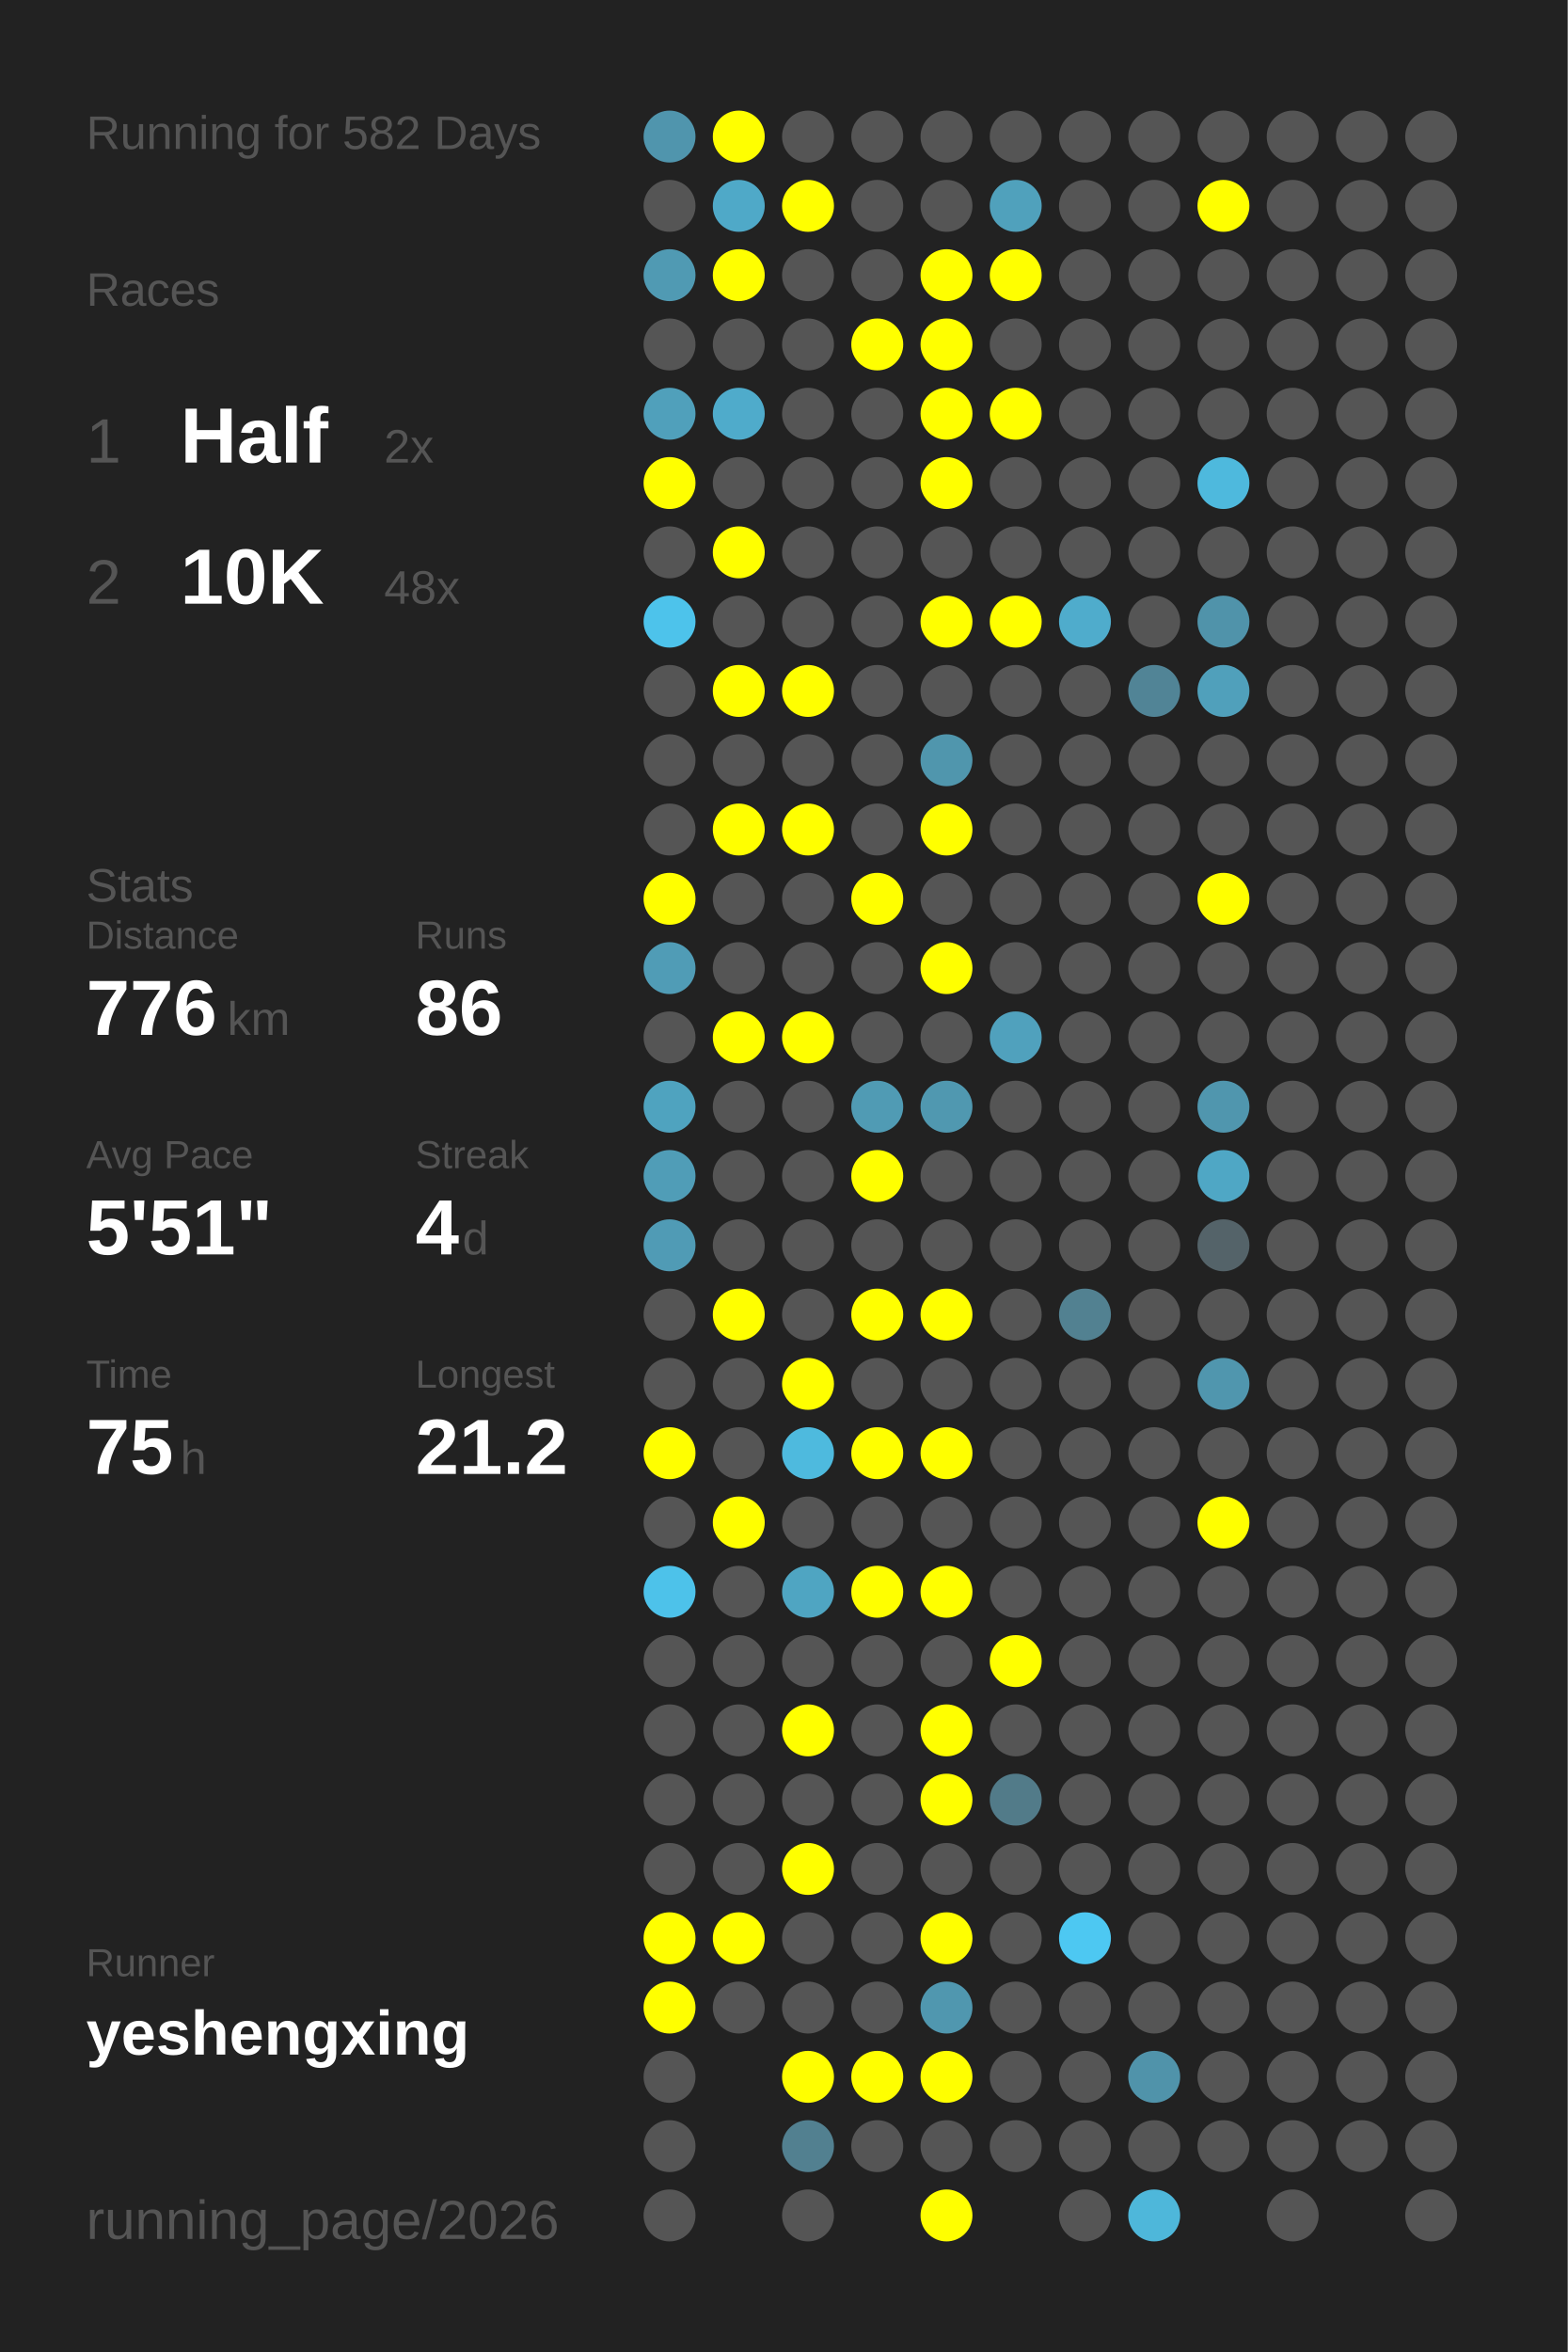
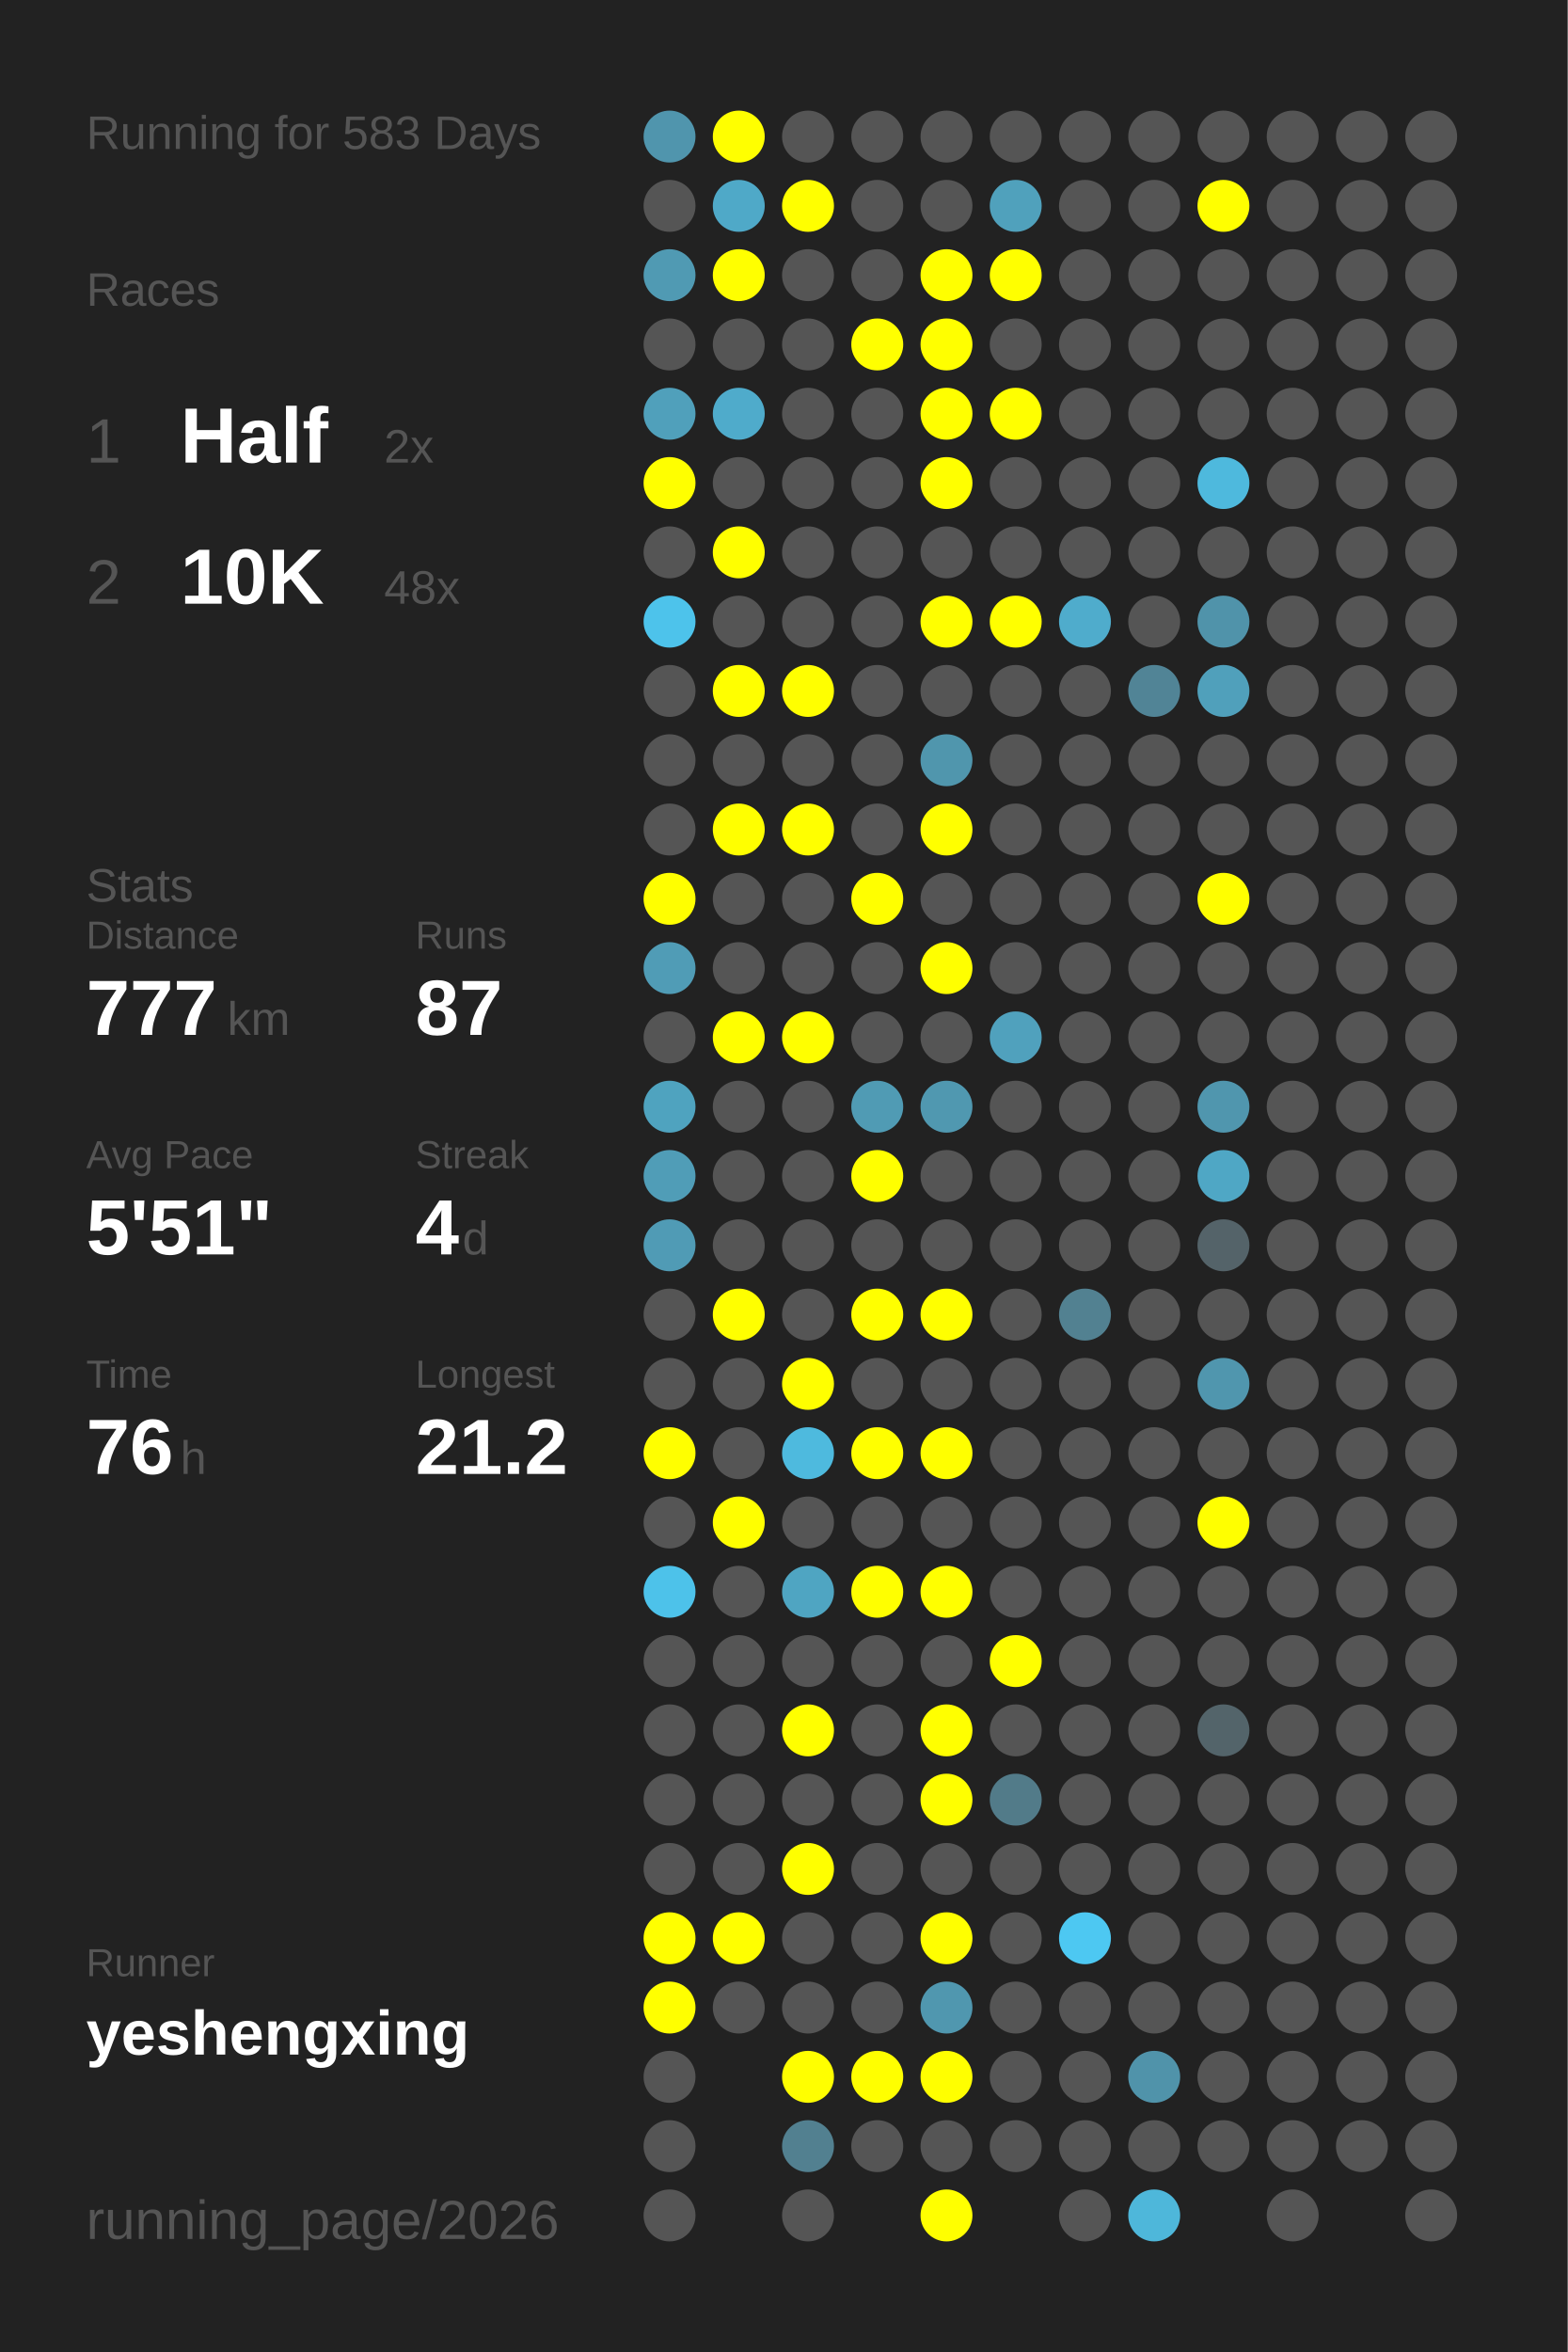
<svg xmlns="http://www.w3.org/2000/svg" baseProfile="full" height="300mm" version="1.1" viewBox="0,0,200,300" width="200mm">
  <defs />
  <rect fill="#222222" height="300" width="200" x="0" y="0" />
-   <text fill="#555555" style="font-size:6px; font-family:Arial;" x="11" y="19">Running for 582 Days</text>
+   <text fill="#555555" style="font-size:6px; font-family:Arial;" x="11" y="19">Running for 583 Days</text>
  <text fill="#555555" style="font-size:6px; font-family:Arial;" x="11" y="39">Races</text>
  <text fill="#555555" style="font-size:8px; font-family:Arial;" x="11" y="59">1</text>
  <text fill="#FFFFFF" style="font-size:10px; font-family:Arial; font-weight:bold;" x="23" y="59">Half</text>
  <text fill="#555555" style="font-size:6px; font-family:Arial;" x="49" y="59">2x</text>
  <text fill="#555555" style="font-size:8px; font-family:Arial;" x="11" y="77">2</text>
  <text fill="#FFFFFF" style="font-size:10px; font-family:Arial; font-weight:bold;" x="23" y="77">10K</text>
  <text fill="#555555" style="font-size:6px; font-family:Arial;" x="49" y="77">48x</text>
  <text fill="#555555" style="font-size:6px; font-family:Arial;" x="11" y="115">Stats</text>
  <text fill="#555555" style="font-size:5px; font-family:Arial;" x="11" y="121">Distance</text>
-   <text fill="#FFFFFF" style="font-size:10px; font-family:Arial; font-weight:bold;" x="11" y="132">776</text>
+   <text fill="#FFFFFF" style="font-size:10px; font-family:Arial; font-weight:bold;" x="11" y="132">777</text>
  <text fill="#555555" style="font-size:6px; font-family:Arial;" x="29" y="132">km</text>
  <text fill="#555555" style="font-size:5px; font-family:Arial;" x="53" y="121">Runs</text>
-   <text fill="#FFFFFF" style="font-size:10px; font-family:Arial; font-weight:bold;" x="53" y="132">86</text>
+   <text fill="#FFFFFF" style="font-size:10px; font-family:Arial; font-weight:bold;" x="53" y="132">87</text>
  <text fill="#555555" style="font-size:5px; font-family:Arial;" x="11" y="149">Avg Pace</text>
  <text fill="#FFFFFF" style="font-size:10px; font-family:Arial; font-weight:bold;" x="11" y="160">5'51"</text>
  <text fill="#555555" style="font-size:5px; font-family:Arial;" x="53" y="149">Streak</text>
  <text fill="#FFFFFF" style="font-size:10px; font-family:Arial; font-weight:bold;" x="53" y="160">4</text>
  <text fill="#555555" style="font-size:6px; font-family:Arial;" x="59" y="160">d</text>
  <text fill="#555555" style="font-size:5px; font-family:Arial;" x="11" y="177">Time</text>
-   <text fill="#FFFFFF" style="font-size:10px; font-family:Arial; font-weight:bold;" x="11" y="188">75</text>
+   <text fill="#FFFFFF" style="font-size:10px; font-family:Arial; font-weight:bold;" x="11" y="188">76</text>
  <text fill="#555555" style="font-size:6px; font-family:Arial;" x="23" y="188">h</text>
  <text fill="#555555" style="font-size:5px; font-family:Arial;" x="53" y="177">Longest</text>
  <text fill="#FFFFFF" style="font-size:10px; font-family:Arial; font-weight:bold;" x="53" y="188">21.2</text>
  <text fill="#555555" style="font-size:5px; font-family:Arial;" x="11" y="252.065">Runner</text>
  <text fill="#FFFFFF" style="font-size:8px; font-family:Arial; font-weight:bold;" x="11" y="262.065">yeshengxing</text>
  <text fill="#555555" style="font-size:7px; font-family:Arial;" x="11" y="285.581">running_page/2026</text>
  <circle cx="85.417" cy="17.419" fill="#5095ad" r="3.312" />
  <circle cx="85.417" cy="26.258" fill="#555555" r="3.312" />
  <circle cx="85.417" cy="35.097" fill="#509ab3" r="3.312" />
  <circle cx="85.417" cy="43.935" fill="#555555" r="3.312" />
  <circle cx="85.417" cy="52.774" fill="#50a0bb" r="3.312" />
  <circle cx="85.417" cy="61.613" fill="#FFFF00" r="3.312" />
  <circle cx="85.417" cy="70.452" fill="#555555" r="3.312" />
  <circle cx="85.417" cy="79.29" fill="#4dc3eb" r="3.312" />
  <circle cx="85.417" cy="88.129" fill="#555555" r="3.312" />
  <circle cx="85.417" cy="96.968" fill="#555555" r="3.312" />
  <circle cx="85.417" cy="105.806" fill="#555555" r="3.312" />
  <circle cx="85.417" cy="114.645" fill="#FFFF00" r="3.312" />
  <circle cx="85.417" cy="123.484" fill="#509cb6" r="3.312" />
  <circle cx="85.417" cy="132.323" fill="#555555" r="3.312" />
  <circle cx="85.417" cy="141.161" fill="#4fa3bf" r="3.312" />
  <circle cx="85.417" cy="150" fill="#509db7" r="3.312" />
  <circle cx="85.417" cy="158.839" fill="#509bb5" r="3.312" />
  <circle cx="85.417" cy="167.677" fill="#555555" r="3.312" />
  <circle cx="85.417" cy="176.516" fill="#555555" r="3.312" />
  <circle cx="85.417" cy="185.355" fill="#FFFF00" r="3.312" />
  <circle cx="85.417" cy="194.194" fill="#555555" r="3.312" />
  <circle cx="85.417" cy="203.032" fill="#4dc2ea" r="3.312" />
  <circle cx="85.417" cy="211.871" fill="#555555" r="3.312" />
  <circle cx="85.417" cy="220.71" fill="#555555" r="3.312" />
  <circle cx="85.417" cy="229.548" fill="#555555" r="3.312" />
  <circle cx="85.417" cy="238.387" fill="#555555" r="3.312" />
  <circle cx="85.417" cy="247.226" fill="#FFFF00" r="3.312" />
  <circle cx="85.417" cy="256.065" fill="#FFFF00" r="3.312" />
  <circle cx="85.417" cy="264.903" fill="#555555" r="3.312" />
  <circle cx="85.417" cy="273.742" fill="#555555" r="3.312" />
  <circle cx="85.417" cy="282.581" fill="#555555" r="3.312" />
  <circle cx="94.25" cy="17.419" fill="#FFFF00" r="3.312" />
  <circle cx="94.25" cy="26.258" fill="#4fa9c8" r="3.312" />
  <circle cx="94.25" cy="35.097" fill="#FFFF00" r="3.312" />
  <circle cx="94.25" cy="43.935" fill="#555555" r="3.312" />
  <circle cx="94.25" cy="52.774" fill="#4fabcb" r="3.312" />
  <circle cx="94.25" cy="61.613" fill="#555555" r="3.312" />
  <circle cx="94.25" cy="70.452" fill="#FFFF00" r="3.312" />
  <circle cx="94.25" cy="79.29" fill="#555555" r="3.312" />
  <circle cx="94.25" cy="88.129" fill="#FFFF00" r="3.312" />
  <circle cx="94.25" cy="96.968" fill="#555555" r="3.312" />
  <circle cx="94.25" cy="105.806" fill="#FFFF00" r="3.312" />
  <circle cx="94.25" cy="114.645" fill="#555555" r="3.312" />
  <circle cx="94.25" cy="123.484" fill="#555555" r="3.312" />
  <circle cx="94.25" cy="132.323" fill="#FFFF00" r="3.312" />
  <circle cx="94.25" cy="141.161" fill="#555555" r="3.312" />
  <circle cx="94.25" cy="150" fill="#555555" r="3.312" />
  <circle cx="94.25" cy="158.839" fill="#555555" r="3.312" />
  <circle cx="94.25" cy="167.677" fill="#FFFF00" r="3.312" />
  <circle cx="94.25" cy="176.516" fill="#555555" r="3.312" />
  <circle cx="94.25" cy="185.355" fill="#555555" r="3.312" />
  <circle cx="94.25" cy="194.194" fill="#FFFF00" r="3.312" />
  <circle cx="94.25" cy="203.032" fill="#555555" r="3.312" />
  <circle cx="94.25" cy="211.871" fill="#555555" r="3.312" />
  <circle cx="94.25" cy="220.71" fill="#555555" r="3.312" />
  <circle cx="94.25" cy="229.548" fill="#555555" r="3.312" />
  <circle cx="94.25" cy="238.387" fill="#555555" r="3.312" />
  <circle cx="94.25" cy="247.226" fill="#FFFF00" r="3.312" />
  <circle cx="94.25" cy="256.065" fill="#555555" r="3.312" />
  <circle cx="103.083" cy="17.419" fill="#555555" r="3.312" />
  <circle cx="103.083" cy="26.258" fill="#FFFF00" r="3.312" />
  <circle cx="103.083" cy="35.097" fill="#555555" r="3.312" />
  <circle cx="103.083" cy="43.935" fill="#555555" r="3.312" />
  <circle cx="103.083" cy="52.774" fill="#555555" r="3.312" />
  <circle cx="103.083" cy="61.613" fill="#555555" r="3.312" />
  <circle cx="103.083" cy="70.452" fill="#555555" r="3.312" />
  <circle cx="103.083" cy="79.29" fill="#555555" r="3.312" />
  <circle cx="103.083" cy="88.129" fill="#FFFF00" r="3.312" />
  <circle cx="103.083" cy="96.968" fill="#555555" r="3.312" />
  <circle cx="103.083" cy="105.806" fill="#FFFF00" r="3.312" />
  <circle cx="103.083" cy="114.645" fill="#555555" r="3.312" />
  <circle cx="103.083" cy="123.484" fill="#555555" r="3.312" />
  <circle cx="103.083" cy="132.323" fill="#FFFF00" r="3.312" />
  <circle cx="103.083" cy="141.161" fill="#555555" r="3.312" />
  <circle cx="103.083" cy="150" fill="#555555" r="3.312" />
  <circle cx="103.083" cy="158.839" fill="#555555" r="3.312" />
  <circle cx="103.083" cy="167.677" fill="#555555" r="3.312" />
  <circle cx="103.083" cy="176.516" fill="#FFFF00" r="3.312" />
  <circle cx="103.083" cy="185.355" fill="#4ebade" r="3.312" />
  <circle cx="103.083" cy="194.194" fill="#555555" r="3.312" />
  <circle cx="103.083" cy="203.032" fill="#4fa5c2" r="3.312" />
  <circle cx="103.083" cy="211.871" fill="#555555" r="3.312" />
  <circle cx="103.083" cy="220.71" fill="#FFFF00" r="3.312" />
  <circle cx="103.083" cy="229.548" fill="#555555" r="3.312" />
  <circle cx="103.083" cy="238.387" fill="#FFFF00" r="3.312" />
  <circle cx="103.083" cy="247.226" fill="#555555" r="3.312" />
  <circle cx="103.083" cy="256.065" fill="#555555" r="3.312" />
  <circle cx="103.083" cy="264.903" fill="#FFFF00" r="3.312" />
  <circle cx="103.083" cy="273.742" fill="#528090" r="3.312" />
  <circle cx="103.083" cy="282.581" fill="#555555" r="3.312" />
  <circle cx="111.917" cy="17.419" fill="#555555" r="3.312" />
  <circle cx="111.917" cy="26.258" fill="#555555" r="3.312" />
  <circle cx="111.917" cy="35.097" fill="#555555" r="3.312" />
  <circle cx="111.917" cy="43.935" fill="#FFFF00" r="3.312" />
  <circle cx="111.917" cy="52.774" fill="#555555" r="3.312" />
  <circle cx="111.917" cy="61.613" fill="#555555" r="3.312" />
  <circle cx="111.917" cy="70.452" fill="#555555" r="3.312" />
  <circle cx="111.917" cy="79.29" fill="#555555" r="3.312" />
  <circle cx="111.917" cy="88.129" fill="#555555" r="3.312" />
  <circle cx="111.917" cy="96.968" fill="#555555" r="3.312" />
  <circle cx="111.917" cy="105.806" fill="#555555" r="3.312" />
  <circle cx="111.917" cy="114.645" fill="#FFFF00" r="3.312" />
  <circle cx="111.917" cy="123.484" fill="#555555" r="3.312" />
  <circle cx="111.917" cy="132.323" fill="#555555" r="3.312" />
  <circle cx="111.917" cy="141.161" fill="#509bb4" r="3.312" />
  <circle cx="111.917" cy="150" fill="#FFFF00" r="3.312" />
  <circle cx="111.917" cy="158.839" fill="#555555" r="3.312" />
  <circle cx="111.917" cy="167.677" fill="#FFFF00" r="3.312" />
  <circle cx="111.917" cy="176.516" fill="#555555" r="3.312" />
  <circle cx="111.917" cy="185.355" fill="#FFFF00" r="3.312" />
  <circle cx="111.917" cy="194.194" fill="#555555" r="3.312" />
  <circle cx="111.917" cy="203.032" fill="#FFFF00" r="3.312" />
  <circle cx="111.917" cy="211.871" fill="#555555" r="3.312" />
  <circle cx="111.917" cy="220.71" fill="#555555" r="3.312" />
  <circle cx="111.917" cy="229.548" fill="#555555" r="3.312" />
  <circle cx="111.917" cy="238.387" fill="#555555" r="3.312" />
  <circle cx="111.917" cy="247.226" fill="#555555" r="3.312" />
  <circle cx="111.917" cy="256.065" fill="#555555" r="3.312" />
  <circle cx="111.917" cy="264.903" fill="#FFFF00" r="3.312" />
  <circle cx="111.917" cy="273.742" fill="#555555" r="3.312" />
  <circle cx="120.75" cy="17.419" fill="#555555" r="3.312" />
  <circle cx="120.75" cy="26.258" fill="#555555" r="3.312" />
  <circle cx="120.75" cy="35.097" fill="#FFFF00" r="3.312" />
  <circle cx="120.75" cy="43.935" fill="#FFFF00" r="3.312" />
  <circle cx="120.75" cy="52.774" fill="#FFFF00" r="3.312" />
  <circle cx="120.75" cy="61.613" fill="#FFFF00" r="3.312" />
  <circle cx="120.75" cy="70.452" fill="#555555" r="3.312" />
  <circle cx="120.75" cy="79.29" fill="#FFFF00" r="3.312" />
  <circle cx="120.75" cy="88.129" fill="#555555" r="3.312" />
  <circle cx="120.75" cy="96.968" fill="#5096ad" r="3.312" />
  <circle cx="120.75" cy="105.806" fill="#FFFF00" r="3.312" />
  <circle cx="120.75" cy="114.645" fill="#555555" r="3.312" />
  <circle cx="120.75" cy="123.484" fill="#FFFF00" r="3.312" />
  <circle cx="120.75" cy="132.323" fill="#555555" r="3.312" />
  <circle cx="120.75" cy="141.161" fill="#5098b0" r="3.312" />
  <circle cx="120.75" cy="150" fill="#555555" r="3.312" />
  <circle cx="120.75" cy="158.839" fill="#555555" r="3.312" />
  <circle cx="120.75" cy="167.677" fill="#FFFF00" r="3.312" />
  <circle cx="120.75" cy="176.516" fill="#555555" r="3.312" />
  <circle cx="120.75" cy="185.355" fill="#FFFF00" r="3.312" />
  <circle cx="120.75" cy="194.194" fill="#555555" r="3.312" />
  <circle cx="120.75" cy="203.032" fill="#FFFF00" r="3.312" />
  <circle cx="120.75" cy="211.871" fill="#555555" r="3.312" />
  <circle cx="120.75" cy="220.71" fill="#FFFF00" r="3.312" />
  <circle cx="120.75" cy="229.548" fill="#FFFF00" r="3.312" />
  <circle cx="120.75" cy="238.387" fill="#555555" r="3.312" />
  <circle cx="120.75" cy="247.226" fill="#FFFF00" r="3.312" />
  <circle cx="120.75" cy="256.065" fill="#5097af" r="3.312" />
  <circle cx="120.75" cy="264.903" fill="#FFFF00" r="3.312" />
  <circle cx="120.75" cy="273.742" fill="#555555" r="3.312" />
  <circle cx="120.75" cy="282.581" fill="#FFFF00" r="3.312" />
  <circle cx="129.583" cy="17.419" fill="#555555" r="3.312" />
  <circle cx="129.583" cy="26.258" fill="#50a1bc" r="3.312" />
  <circle cx="129.583" cy="35.097" fill="#FFFF00" r="3.312" />
  <circle cx="129.583" cy="43.935" fill="#555555" r="3.312" />
  <circle cx="129.583" cy="52.774" fill="#FFFF00" r="3.312" />
  <circle cx="129.583" cy="61.613" fill="#555555" r="3.312" />
  <circle cx="129.583" cy="70.452" fill="#555555" r="3.312" />
  <circle cx="129.583" cy="79.29" fill="#FFFF00" r="3.312" />
  <circle cx="129.583" cy="88.129" fill="#555555" r="3.312" />
  <circle cx="129.583" cy="96.968" fill="#555555" r="3.312" />
  <circle cx="129.583" cy="105.806" fill="#555555" r="3.312" />
  <circle cx="129.583" cy="114.645" fill="#555555" r="3.312" />
  <circle cx="129.583" cy="123.484" fill="#555555" r="3.312" />
  <circle cx="129.583" cy="132.323" fill="#50a1bd" r="3.312" />
  <circle cx="129.583" cy="141.161" fill="#555555" r="3.312" />
  <circle cx="129.583" cy="150" fill="#555555" r="3.312" />
  <circle cx="129.583" cy="158.839" fill="#555555" r="3.312" />
  <circle cx="129.583" cy="167.677" fill="#555555" r="3.312" />
  <circle cx="129.583" cy="176.516" fill="#555555" r="3.312" />
  <circle cx="129.583" cy="185.355" fill="#555555" r="3.312" />
  <circle cx="129.583" cy="194.194" fill="#555555" r="3.312" />
  <circle cx="129.583" cy="203.032" fill="#555555" r="3.312" />
  <circle cx="129.583" cy="211.871" fill="#FFFF00" r="3.312" />
  <circle cx="129.583" cy="220.71" fill="#555555" r="3.312" />
  <circle cx="129.583" cy="229.548" fill="#527b89" r="3.312" />
  <circle cx="129.583" cy="238.387" fill="#555555" r="3.312" />
  <circle cx="129.583" cy="247.226" fill="#555555" r="3.312" />
  <circle cx="129.583" cy="256.065" fill="#555555" r="3.312" />
  <circle cx="129.583" cy="264.903" fill="#555555" r="3.312" />
  <circle cx="129.583" cy="273.742" fill="#555555" r="3.312" />
  <circle cx="138.417" cy="17.419" fill="#555555" r="3.312" />
  <circle cx="138.417" cy="26.258" fill="#555555" r="3.312" />
  <circle cx="138.417" cy="35.097" fill="#555555" r="3.312" />
  <circle cx="138.417" cy="43.935" fill="#555555" r="3.312" />
  <circle cx="138.417" cy="52.774" fill="#555555" r="3.312" />
  <circle cx="138.417" cy="61.613" fill="#555555" r="3.312" />
  <circle cx="138.417" cy="70.452" fill="#555555" r="3.312" />
  <circle cx="138.417" cy="79.29" fill="#4faccc" r="3.312" />
  <circle cx="138.417" cy="88.129" fill="#555555" r="3.312" />
  <circle cx="138.417" cy="96.968" fill="#555555" r="3.312" />
  <circle cx="138.417" cy="105.806" fill="#555555" r="3.312" />
  <circle cx="138.417" cy="114.645" fill="#555555" r="3.312" />
  <circle cx="138.417" cy="123.484" fill="#555555" r="3.312" />
  <circle cx="138.417" cy="132.323" fill="#555555" r="3.312" />
  <circle cx="138.417" cy="141.161" fill="#555555" r="3.312" />
  <circle cx="138.417" cy="150" fill="#555555" r="3.312" />
  <circle cx="138.417" cy="158.839" fill="#555555" r="3.312" />
  <circle cx="138.417" cy="167.677" fill="#528191" r="3.312" />
  <circle cx="138.417" cy="176.516" fill="#555555" r="3.312" />
  <circle cx="138.417" cy="185.355" fill="#555555" r="3.312" />
  <circle cx="138.417" cy="194.194" fill="#555555" r="3.312" />
  <circle cx="138.417" cy="203.032" fill="#555555" r="3.312" />
  <circle cx="138.417" cy="211.871" fill="#555555" r="3.312" />
  <circle cx="138.417" cy="220.71" fill="#555555" r="3.312" />
  <circle cx="138.417" cy="229.548" fill="#555555" r="3.312" />
  <circle cx="138.417" cy="238.387" fill="#555555" r="3.312" />
  <circle cx="138.417" cy="247.226" fill="#4dc8f2" r="3.312" />
  <circle cx="138.417" cy="256.065" fill="#555555" r="3.312" />
  <circle cx="138.417" cy="264.903" fill="#555555" r="3.312" />
  <circle cx="138.417" cy="273.742" fill="#555555" r="3.312" />
  <circle cx="138.417" cy="282.581" fill="#555555" r="3.312" />
  <circle cx="147.25" cy="17.419" fill="#555555" r="3.312" />
  <circle cx="147.25" cy="26.258" fill="#555555" r="3.312" />
  <circle cx="147.25" cy="35.097" fill="#555555" r="3.312" />
  <circle cx="147.25" cy="43.935" fill="#555555" r="3.312" />
  <circle cx="147.25" cy="52.774" fill="#555555" r="3.312" />
  <circle cx="147.25" cy="61.613" fill="#555555" r="3.312" />
  <circle cx="147.25" cy="70.452" fill="#555555" r="3.312" />
  <circle cx="147.25" cy="79.29" fill="#555555" r="3.312" />
  <circle cx="147.25" cy="88.129" fill="#518496" r="3.312" />
  <circle cx="147.25" cy="96.968" fill="#555555" r="3.312" />
  <circle cx="147.25" cy="105.806" fill="#555555" r="3.312" />
  <circle cx="147.25" cy="114.645" fill="#555555" r="3.312" />
  <circle cx="147.25" cy="123.484" fill="#555555" r="3.312" />
  <circle cx="147.25" cy="132.323" fill="#555555" r="3.312" />
  <circle cx="147.25" cy="141.161" fill="#555555" r="3.312" />
  <circle cx="147.25" cy="150" fill="#555555" r="3.312" />
  <circle cx="147.25" cy="158.839" fill="#555555" r="3.312" />
  <circle cx="147.25" cy="167.677" fill="#555555" r="3.312" />
  <circle cx="147.25" cy="176.516" fill="#555555" r="3.312" />
  <circle cx="147.25" cy="185.355" fill="#555555" r="3.312" />
  <circle cx="147.25" cy="194.194" fill="#555555" r="3.312" />
  <circle cx="147.25" cy="203.032" fill="#555555" r="3.312" />
  <circle cx="147.25" cy="211.871" fill="#555555" r="3.312" />
  <circle cx="147.25" cy="220.71" fill="#555555" r="3.312" />
  <circle cx="147.25" cy="229.548" fill="#555555" r="3.312" />
  <circle cx="147.25" cy="238.387" fill="#555555" r="3.312" />
  <circle cx="147.25" cy="247.226" fill="#555555" r="3.312" />
  <circle cx="147.25" cy="256.065" fill="#555555" r="3.312" />
  <circle cx="147.25" cy="264.903" fill="#5093aa" r="3.312" />
  <circle cx="147.25" cy="273.742" fill="#555555" r="3.312" />
  <circle cx="147.25" cy="282.581" fill="#4eb7da" r="3.312" />
  <circle cx="156.083" cy="17.419" fill="#555555" r="3.312" />
  <circle cx="156.083" cy="26.258" fill="#FFFF00" r="3.312" />
  <circle cx="156.083" cy="35.097" fill="#555555" r="3.312" />
  <circle cx="156.083" cy="43.935" fill="#555555" r="3.312" />
  <circle cx="156.083" cy="52.774" fill="#555555" r="3.312" />
  <circle cx="156.083" cy="61.613" fill="#4eb9dd" r="3.312" />
  <circle cx="156.083" cy="70.452" fill="#555555" r="3.312" />
  <circle cx="156.083" cy="79.29" fill="#5093aa" r="3.312" />
  <circle cx="156.083" cy="88.129" fill="#50a0bb" r="3.312" />
  <circle cx="156.083" cy="96.968" fill="#555555" r="3.312" />
  <circle cx="156.083" cy="105.806" fill="#555555" r="3.312" />
  <circle cx="156.083" cy="114.645" fill="#FFFF00" r="3.312" />
  <circle cx="156.083" cy="123.484" fill="#555555" r="3.312" />
  <circle cx="156.083" cy="132.323" fill="#555555" r="3.312" />
  <circle cx="156.083" cy="141.161" fill="#5096ae" r="3.312" />
  <circle cx="156.083" cy="150" fill="#4fa7c5" r="3.312" />
  <circle cx="156.083" cy="158.839" fill="#546369" r="3.312" />
  <circle cx="156.083" cy="167.677" fill="#555555" r="3.312" />
  <circle cx="156.083" cy="176.516" fill="#5096ae" r="3.312" />
  <circle cx="156.083" cy="185.355" fill="#555555" r="3.312" />
  <circle cx="156.083" cy="194.194" fill="#FFFF00" r="3.312" />
  <circle cx="156.083" cy="203.032" fill="#555555" r="3.312" />
  <circle cx="156.083" cy="211.871" fill="#555555" r="3.312" />
-   <circle cx="156.083" cy="220.71" fill="#555555" r="3.312" />
+   <circle cx="156.083" cy="220.71" fill="#53646a" r="3.312" />
  <circle cx="156.083" cy="229.548" fill="#555555" r="3.312" />
  <circle cx="156.083" cy="238.387" fill="#555555" r="3.312" />
  <circle cx="156.083" cy="247.226" fill="#555555" r="3.312" />
  <circle cx="156.083" cy="256.065" fill="#555555" r="3.312" />
  <circle cx="156.083" cy="264.903" fill="#555555" r="3.312" />
  <circle cx="156.083" cy="273.742" fill="#555555" r="3.312" />
  <circle cx="164.917" cy="17.419" fill="#555555" r="3.312" />
  <circle cx="164.917" cy="26.258" fill="#555555" r="3.312" />
  <circle cx="164.917" cy="35.097" fill="#555555" r="3.312" />
  <circle cx="164.917" cy="43.935" fill="#555555" r="3.312" />
  <circle cx="164.917" cy="52.774" fill="#555555" r="3.312" />
  <circle cx="164.917" cy="61.613" fill="#555555" r="3.312" />
  <circle cx="164.917" cy="70.452" fill="#555555" r="3.312" />
  <circle cx="164.917" cy="79.29" fill="#555555" r="3.312" />
  <circle cx="164.917" cy="88.129" fill="#555555" r="3.312" />
  <circle cx="164.917" cy="96.968" fill="#555555" r="3.312" />
  <circle cx="164.917" cy="105.806" fill="#555555" r="3.312" />
  <circle cx="164.917" cy="114.645" fill="#555555" r="3.312" />
  <circle cx="164.917" cy="123.484" fill="#555555" r="3.312" />
  <circle cx="164.917" cy="132.323" fill="#555555" r="3.312" />
  <circle cx="164.917" cy="141.161" fill="#555555" r="3.312" />
  <circle cx="164.917" cy="150" fill="#555555" r="3.312" />
  <circle cx="164.917" cy="158.839" fill="#555555" r="3.312" />
  <circle cx="164.917" cy="167.677" fill="#555555" r="3.312" />
  <circle cx="164.917" cy="176.516" fill="#555555" r="3.312" />
  <circle cx="164.917" cy="185.355" fill="#555555" r="3.312" />
  <circle cx="164.917" cy="194.194" fill="#555555" r="3.312" />
  <circle cx="164.917" cy="203.032" fill="#555555" r="3.312" />
  <circle cx="164.917" cy="211.871" fill="#555555" r="3.312" />
  <circle cx="164.917" cy="220.71" fill="#555555" r="3.312" />
  <circle cx="164.917" cy="229.548" fill="#555555" r="3.312" />
  <circle cx="164.917" cy="238.387" fill="#555555" r="3.312" />
  <circle cx="164.917" cy="247.226" fill="#555555" r="3.312" />
  <circle cx="164.917" cy="256.065" fill="#555555" r="3.312" />
  <circle cx="164.917" cy="264.903" fill="#555555" r="3.312" />
  <circle cx="164.917" cy="273.742" fill="#555555" r="3.312" />
  <circle cx="164.917" cy="282.581" fill="#555555" r="3.312" />
  <circle cx="173.75" cy="17.419" fill="#555555" r="3.312" />
  <circle cx="173.75" cy="26.258" fill="#555555" r="3.312" />
  <circle cx="173.75" cy="35.097" fill="#555555" r="3.312" />
  <circle cx="173.75" cy="43.935" fill="#555555" r="3.312" />
  <circle cx="173.75" cy="52.774" fill="#555555" r="3.312" />
  <circle cx="173.75" cy="61.613" fill="#555555" r="3.312" />
  <circle cx="173.75" cy="70.452" fill="#555555" r="3.312" />
  <circle cx="173.75" cy="79.29" fill="#555555" r="3.312" />
  <circle cx="173.75" cy="88.129" fill="#555555" r="3.312" />
  <circle cx="173.75" cy="96.968" fill="#555555" r="3.312" />
  <circle cx="173.75" cy="105.806" fill="#555555" r="3.312" />
  <circle cx="173.75" cy="114.645" fill="#555555" r="3.312" />
  <circle cx="173.75" cy="123.484" fill="#555555" r="3.312" />
  <circle cx="173.75" cy="132.323" fill="#555555" r="3.312" />
  <circle cx="173.75" cy="141.161" fill="#555555" r="3.312" />
  <circle cx="173.75" cy="150" fill="#555555" r="3.312" />
  <circle cx="173.75" cy="158.839" fill="#555555" r="3.312" />
  <circle cx="173.75" cy="167.677" fill="#555555" r="3.312" />
  <circle cx="173.75" cy="176.516" fill="#555555" r="3.312" />
  <circle cx="173.75" cy="185.355" fill="#555555" r="3.312" />
  <circle cx="173.75" cy="194.194" fill="#555555" r="3.312" />
  <circle cx="173.75" cy="203.032" fill="#555555" r="3.312" />
  <circle cx="173.75" cy="211.871" fill="#555555" r="3.312" />
  <circle cx="173.75" cy="220.71" fill="#555555" r="3.312" />
  <circle cx="173.75" cy="229.548" fill="#555555" r="3.312" />
  <circle cx="173.75" cy="238.387" fill="#555555" r="3.312" />
  <circle cx="173.75" cy="247.226" fill="#555555" r="3.312" />
  <circle cx="173.75" cy="256.065" fill="#555555" r="3.312" />
  <circle cx="173.75" cy="264.903" fill="#555555" r="3.312" />
  <circle cx="173.75" cy="273.742" fill="#555555" r="3.312" />
  <circle cx="182.583" cy="17.419" fill="#555555" r="3.312" />
  <circle cx="182.583" cy="26.258" fill="#555555" r="3.312" />
  <circle cx="182.583" cy="35.097" fill="#555555" r="3.312" />
  <circle cx="182.583" cy="43.935" fill="#555555" r="3.312" />
  <circle cx="182.583" cy="52.774" fill="#555555" r="3.312" />
  <circle cx="182.583" cy="61.613" fill="#555555" r="3.312" />
  <circle cx="182.583" cy="70.452" fill="#555555" r="3.312" />
  <circle cx="182.583" cy="79.29" fill="#555555" r="3.312" />
  <circle cx="182.583" cy="88.129" fill="#555555" r="3.312" />
  <circle cx="182.583" cy="96.968" fill="#555555" r="3.312" />
  <circle cx="182.583" cy="105.806" fill="#555555" r="3.312" />
  <circle cx="182.583" cy="114.645" fill="#555555" r="3.312" />
  <circle cx="182.583" cy="123.484" fill="#555555" r="3.312" />
  <circle cx="182.583" cy="132.323" fill="#555555" r="3.312" />
  <circle cx="182.583" cy="141.161" fill="#555555" r="3.312" />
  <circle cx="182.583" cy="150" fill="#555555" r="3.312" />
  <circle cx="182.583" cy="158.839" fill="#555555" r="3.312" />
  <circle cx="182.583" cy="167.677" fill="#555555" r="3.312" />
  <circle cx="182.583" cy="176.516" fill="#555555" r="3.312" />
  <circle cx="182.583" cy="185.355" fill="#555555" r="3.312" />
  <circle cx="182.583" cy="194.194" fill="#555555" r="3.312" />
  <circle cx="182.583" cy="203.032" fill="#555555" r="3.312" />
  <circle cx="182.583" cy="211.871" fill="#555555" r="3.312" />
  <circle cx="182.583" cy="220.71" fill="#555555" r="3.312" />
  <circle cx="182.583" cy="229.548" fill="#555555" r="3.312" />
  <circle cx="182.583" cy="238.387" fill="#555555" r="3.312" />
  <circle cx="182.583" cy="247.226" fill="#555555" r="3.312" />
  <circle cx="182.583" cy="256.065" fill="#555555" r="3.312" />
  <circle cx="182.583" cy="264.903" fill="#555555" r="3.312" />
  <circle cx="182.583" cy="273.742" fill="#555555" r="3.312" />
  <circle cx="182.583" cy="282.581" fill="#555555" r="3.312" />
</svg>
